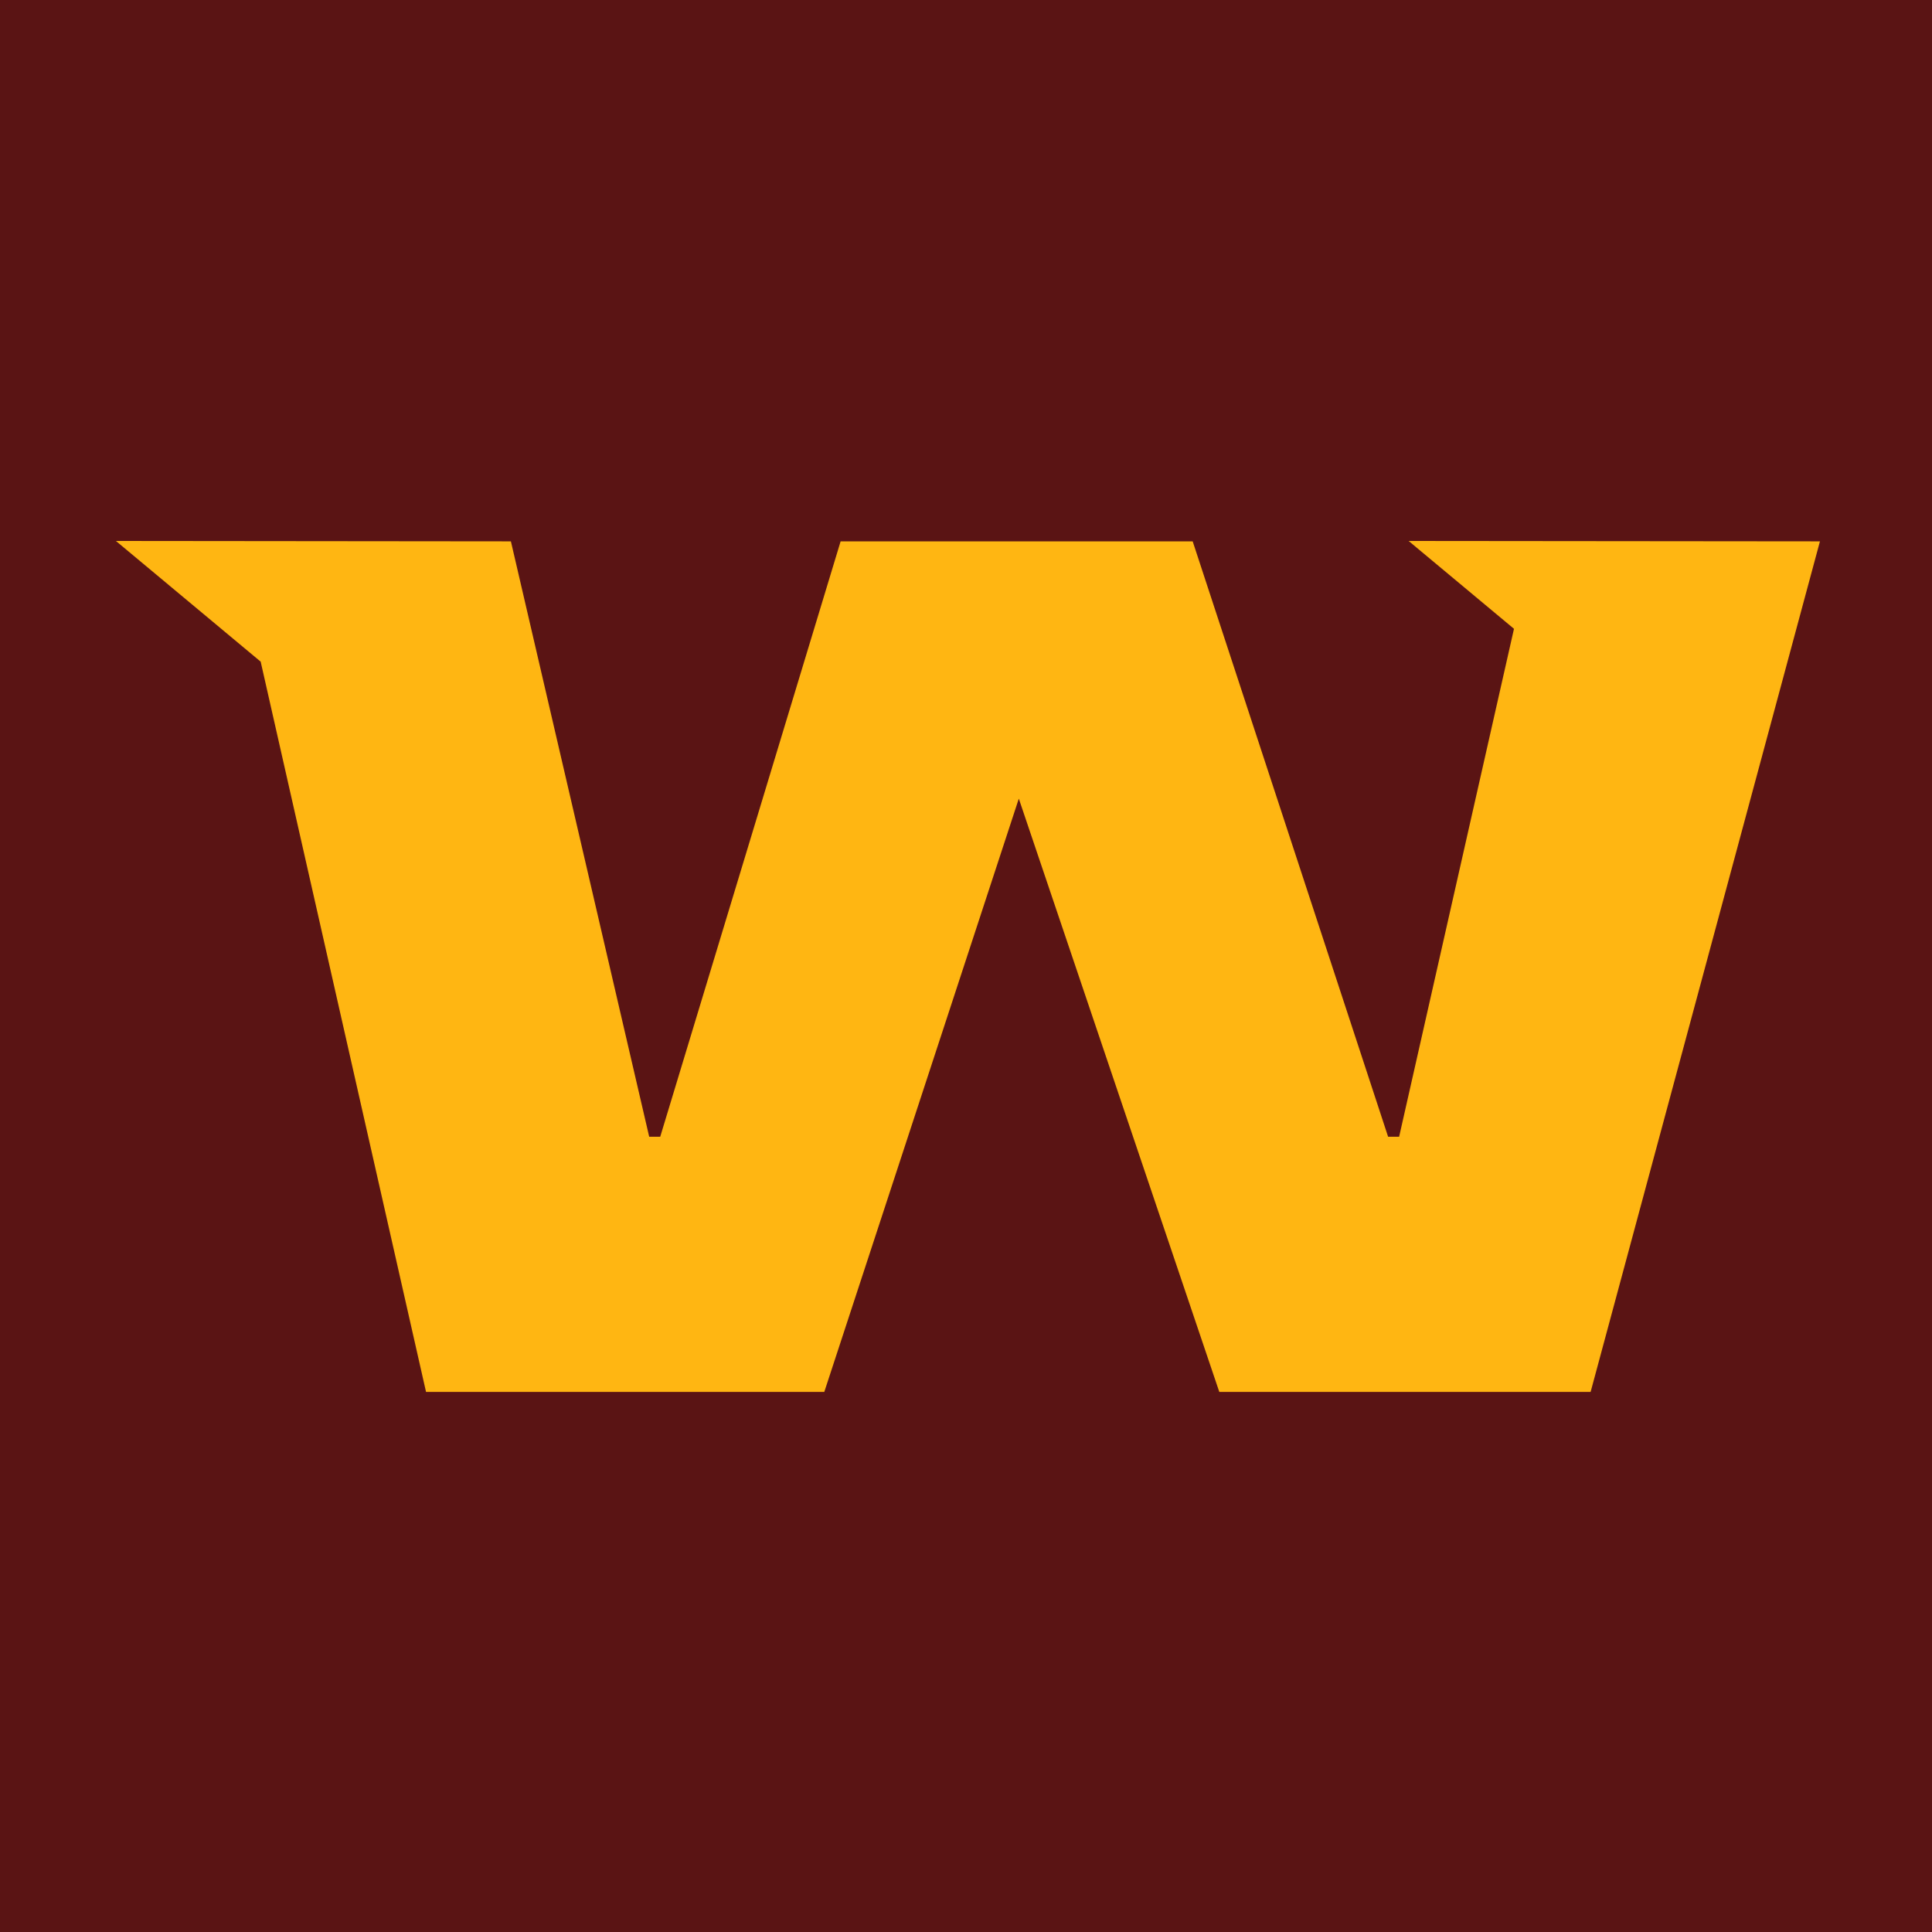
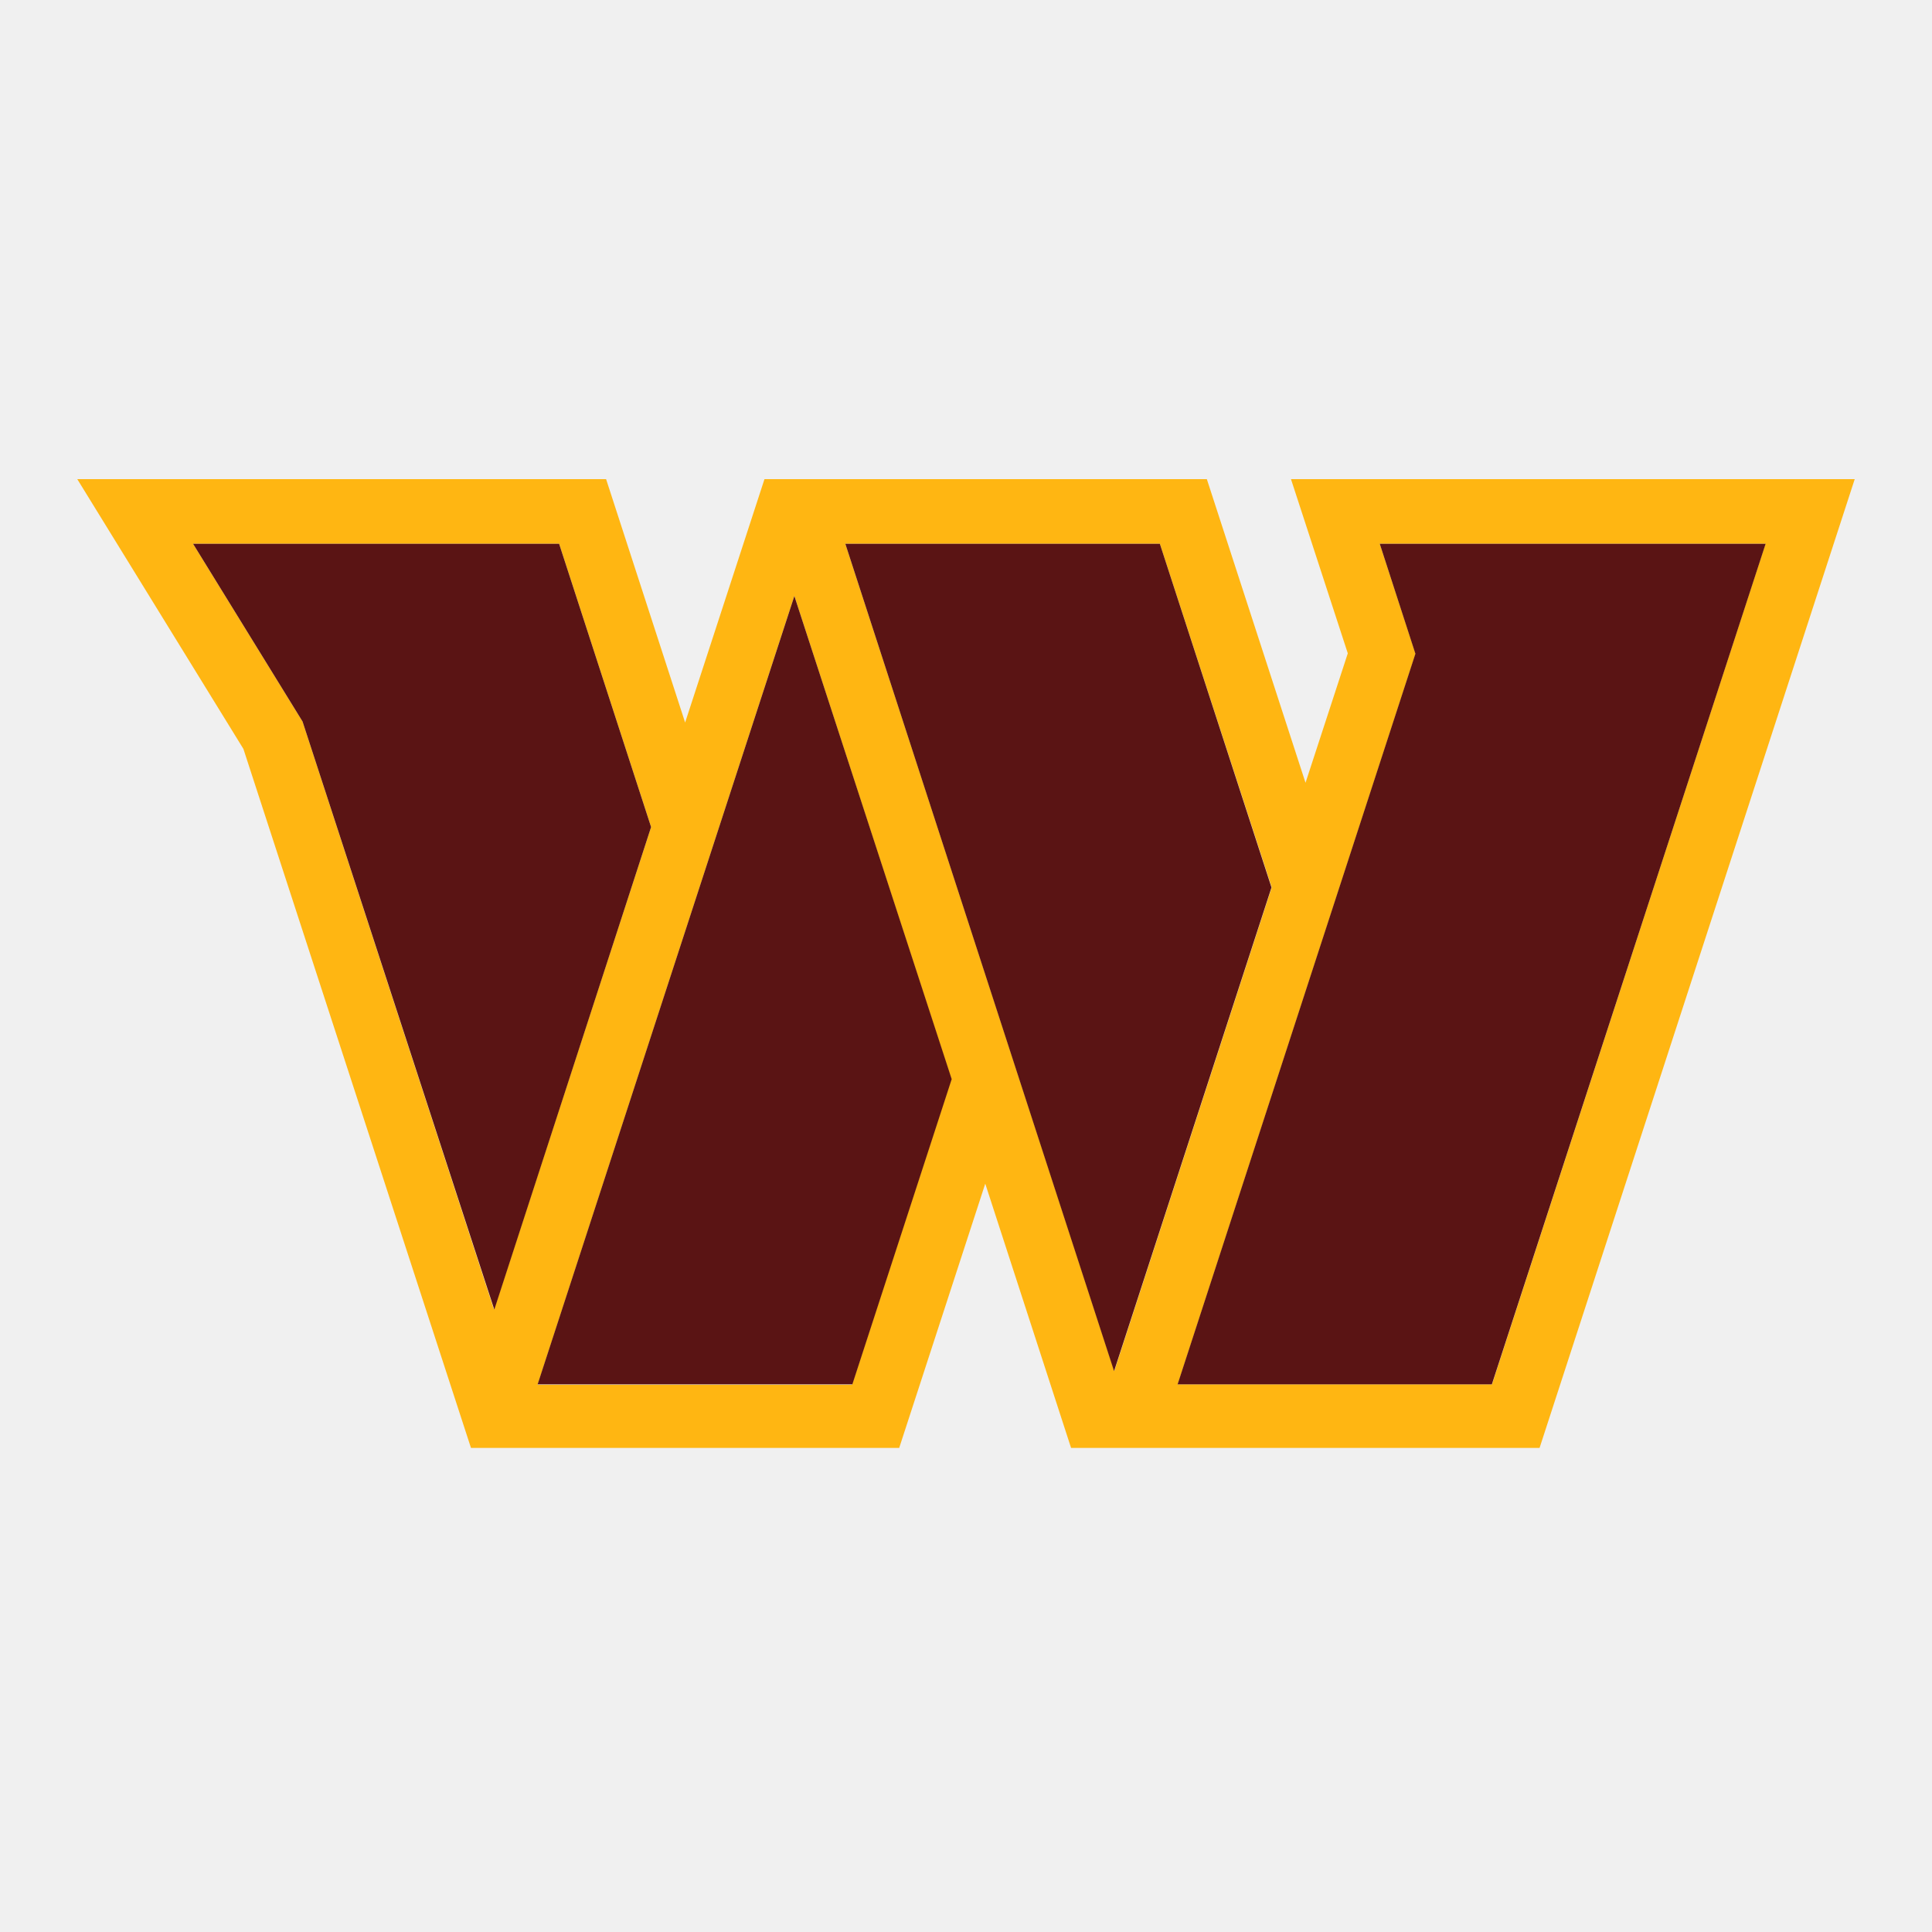
- <svg xmlns="http://www.w3.org/2000/svg" width="500" height="500" viewBox="0 0 500 500">
-   <g fill="none" fill-rule="evenodd">
-     <rect width="500" height="500" fill="#5A1414" />
-     <polygon fill="#FFB612" fill-rule="nonzero" points="0 0 37.462 31.237 80.257 220.225 183.325 220.225 233.668 66.687 285.553 220.225 381.651 220.225 441 .102 334.553 0 361.817 22.733 332.093 154.188 329.241 154.188 278.665 .102 187.551 .102 140.864 154.188 138.012 154.188 102.22 .102" transform="translate(30 140)" />
+ <svg xmlns="http://www.w3.org/2000/svg" width="500" height="500" viewBox="0 0 500 500" fill="none">
+   <g clip-path="url(#clip0_1_185)">
+     <path d="M334.104 124L348.808 169.082L337.868 202.583L312.329 124H197.846L177.311 186.99L156.858 124H20L62.993 193.815L121.889 374.721H232.712L254.984 306.333L277.194 374.721H398.439L480 124H334.104ZM78.296 186.722L49.965 140.73H144.699L168.501 214.04L127.845 338.924L78.296 186.722ZM220.49 358.363H139.136L205.58 154.254L246.195 279.284L220.49 358.363ZM218.774 140.73H300.169L329.121 229.653L288.382 354.827L218.774 140.73ZM386.135 358.26H304.801L366.344 169.185L357.08 140.73H456.901L386.135 358.26Z" fill="#FFB612" />
+     <path d="M329.058 229.674L288.319 354.849L218.773 140.731H300.169L329.058 229.674ZM357.079 140.731L366.302 169.186L304.76 358.261H386.093L456.942 140.731H357.079ZM144.698 140.731H49.965L78.296 186.722L127.927 338.925L168.501 214.04L144.698 140.731ZM139.136 358.261H220.593L246.298 279.285L205.58 154.255L139.136 358.261Z" fill="#5A1414" />
  </g>
+   <defs>
+     <clipPath id="clip0_1_185">
+       <rect width="460" height="250.721" fill="white" transform="translate(20 124)" />
+     </clipPath>
+   </defs>
</svg>
